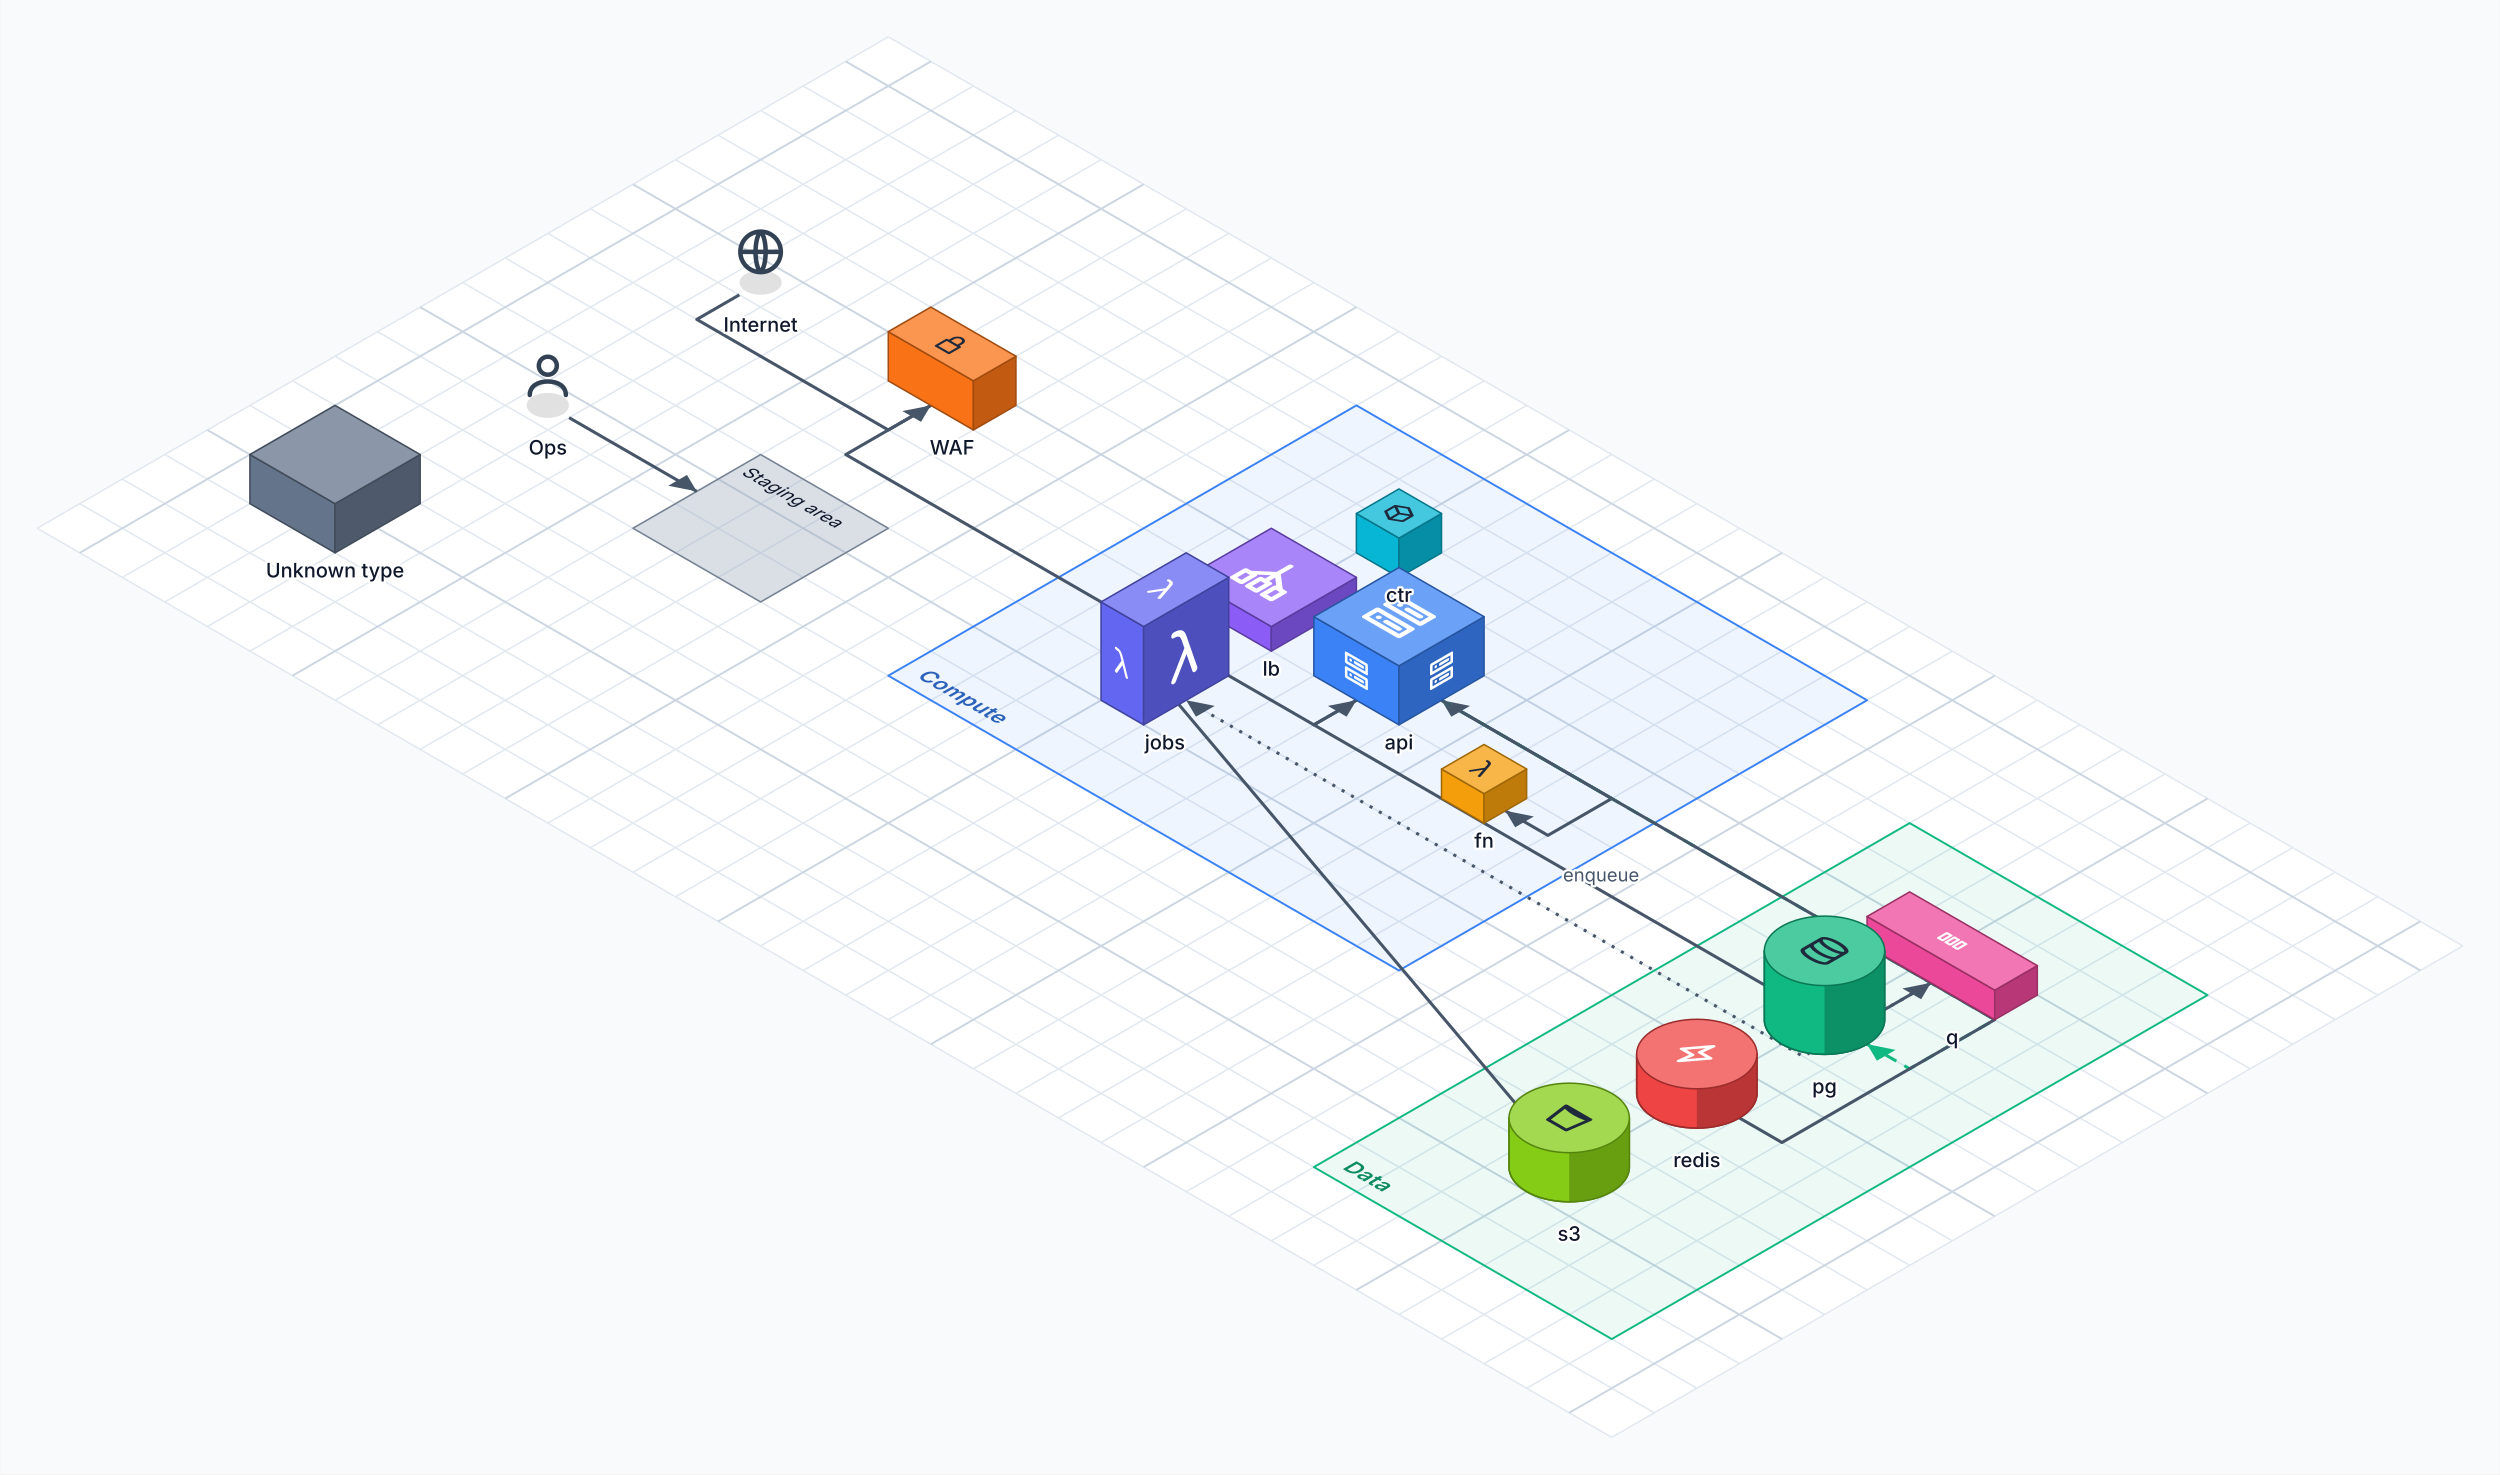
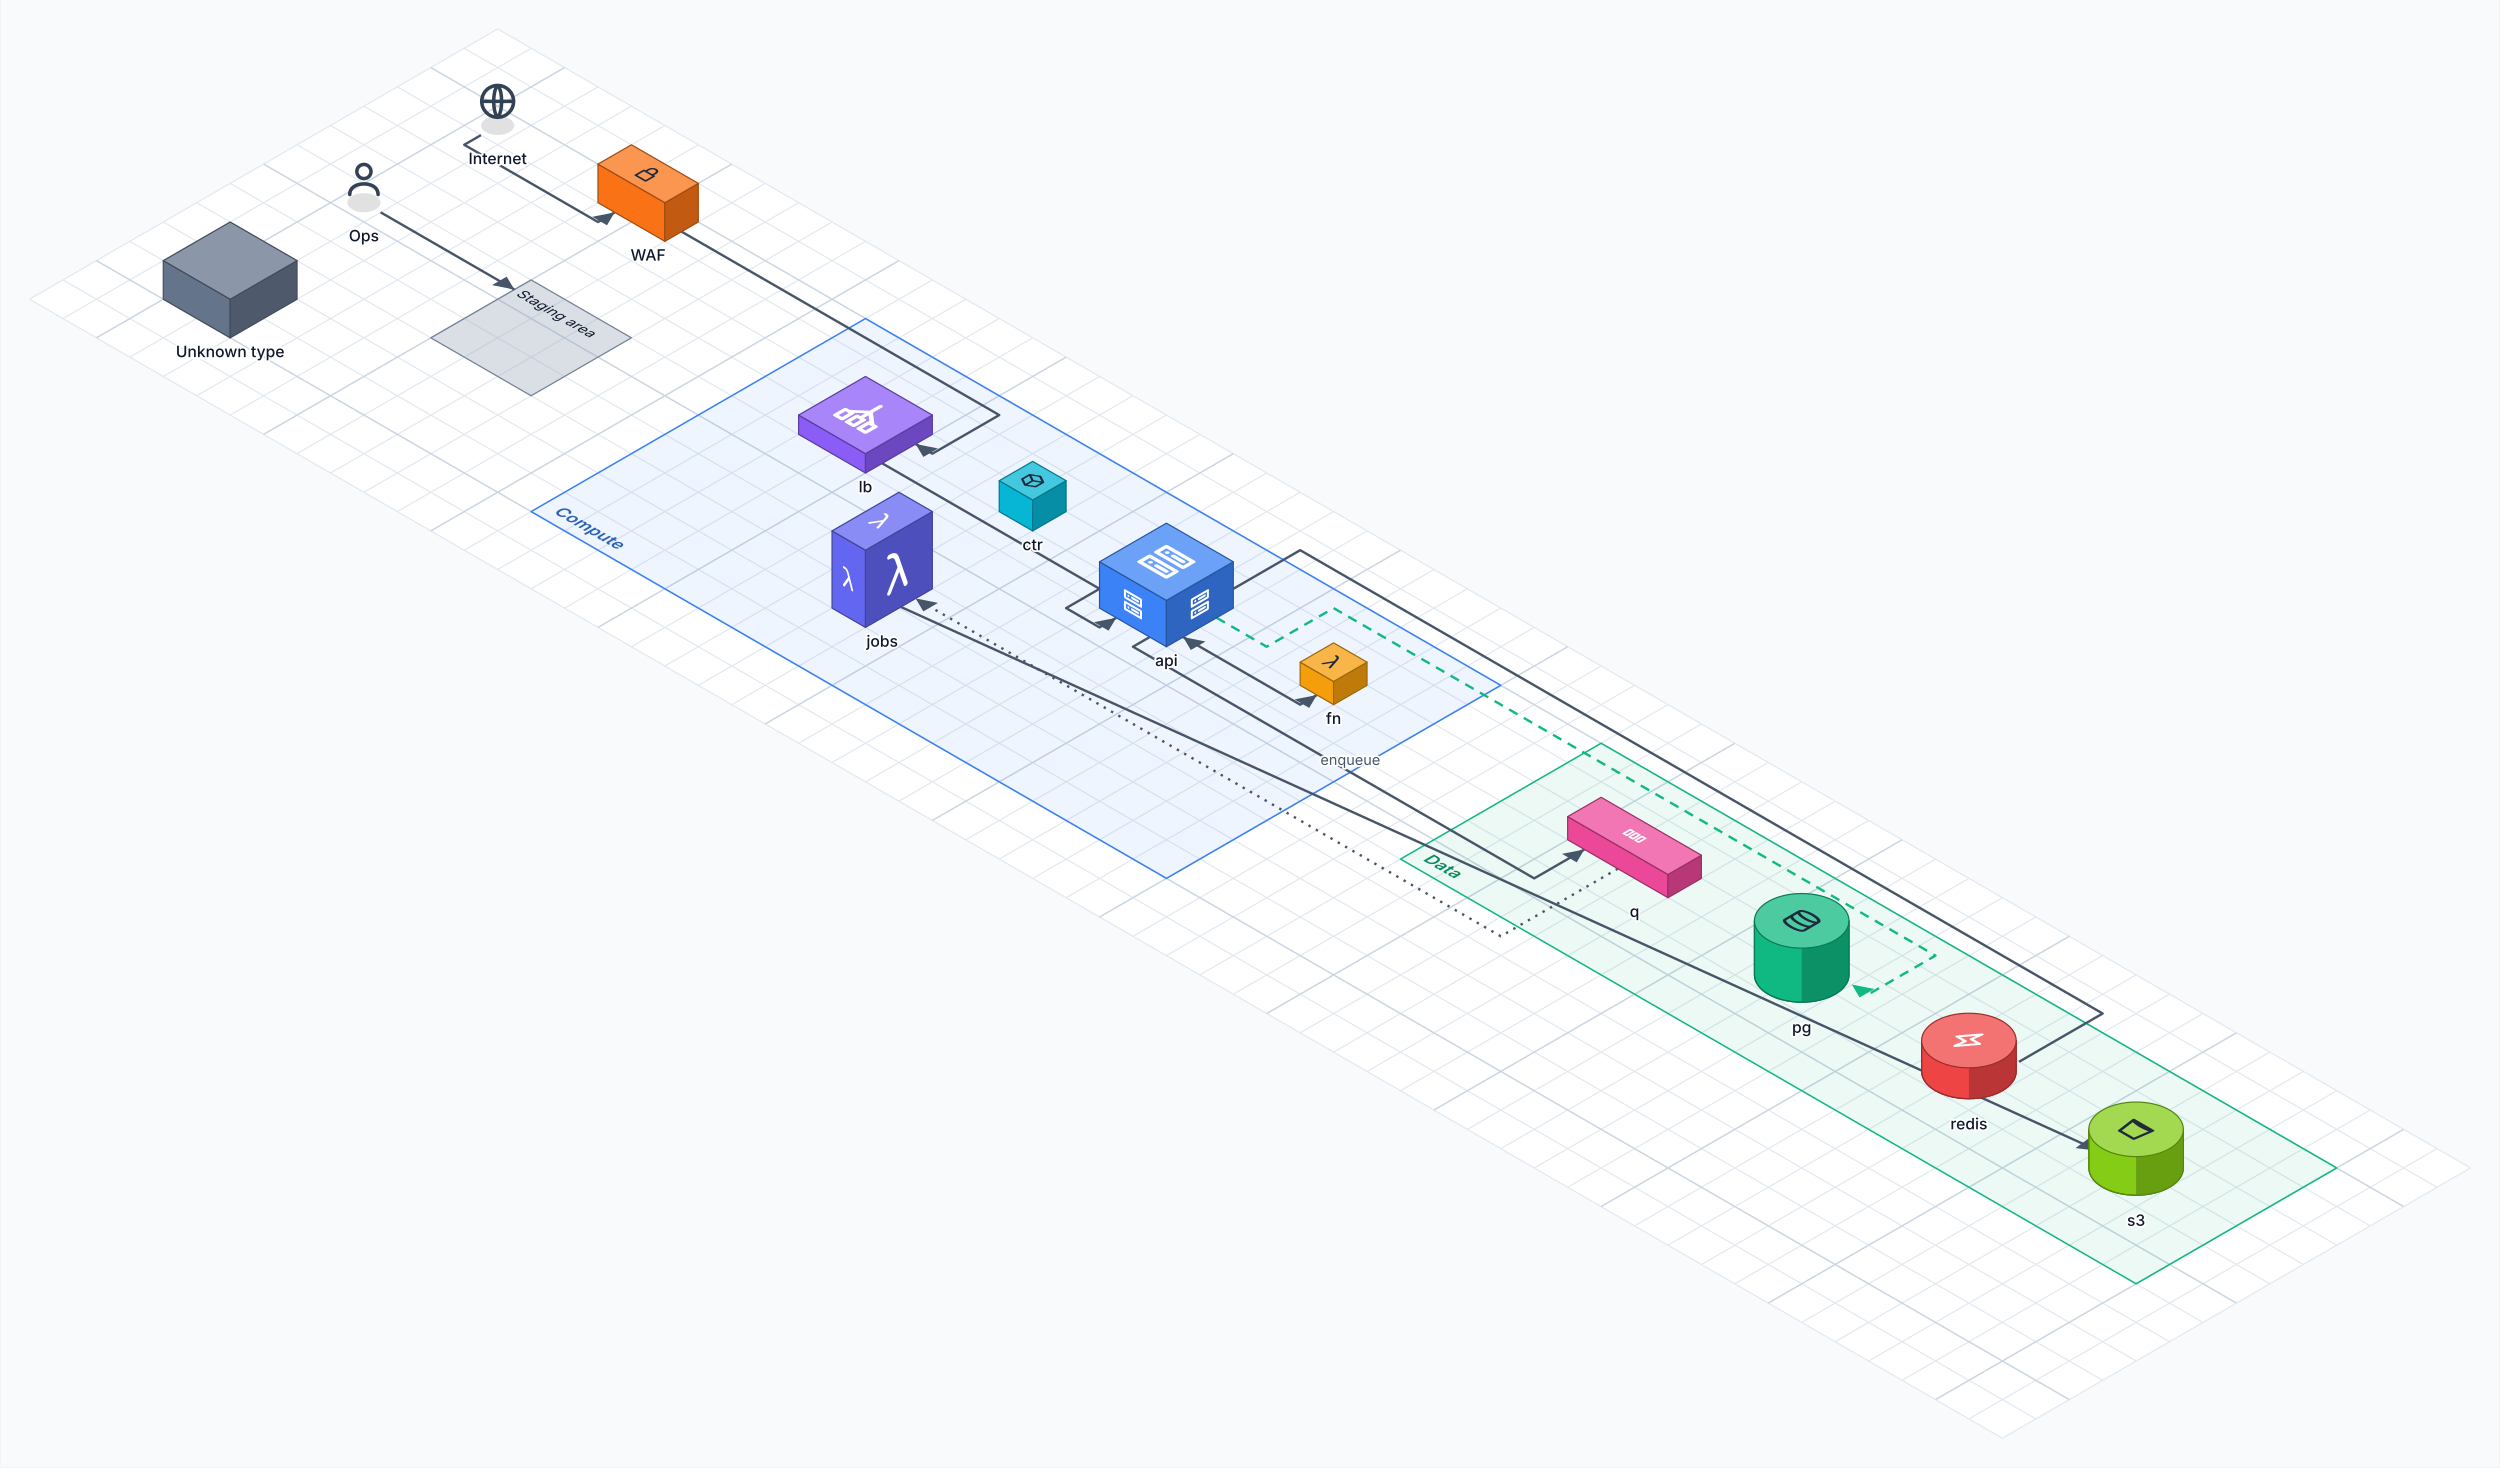
- <svg xmlns="http://www.w3.org/2000/svg" viewBox="-578.26 -56 1627.63 960" width="1628" height="960" font-family="Inter, 'Segoe UI', system-ui, -apple-system, sans-serif">
+ <svg xmlns="http://www.w3.org/2000/svg" viewBox="-411.98 -88 2071.04 1216" width="2072" height="1216" font-family="Inter, 'Segoe UI', system-ui, -apple-system, sans-serif">
  <defs>
    <symbol id="icon-0" viewBox="0 0 24 24" overflow="visible">
      <path d="M12 3a9 9 0 1 0 0 18 9 9 0 0 0 0-18z M3 12h18 M12 3c3 3 3 15 0 18 M12 3c-3 3-3 15 0 18" fill="none" stroke="currentColor" stroke-width="2" stroke-linecap="round" stroke-linejoin="round" />
    </symbol>
    <symbol id="icon-1" viewBox="0 0 24 24" overflow="visible">
      <path d="M6 11h12v10H6z M8 11V7a4 4 0 0 1 8 0v4" fill="none" stroke="currentColor" stroke-width="2" stroke-linecap="round" stroke-linejoin="round" />
    </symbol>
    <symbol id="icon-2" viewBox="0 0 24 24" overflow="visible">
      <path d="M12 3v6 M12 9l-7 6 M12 9l7 6 M12 9v6 M3 15h4v6H3z M10 15h4v6h-4z M17 15h4v6h-4z" fill="none" stroke="currentColor" stroke-width="2" stroke-linecap="round" stroke-linejoin="round" />
    </symbol>
    <symbol id="icon-3" viewBox="0 0 24 24" overflow="visible">
      <path d="M4 4h16v6H4z M4 14h16v6H4z M7.5 7h.01 M7.5 17h.01 M11 7h6 M11 17h6" fill="none" stroke="currentColor" stroke-width="2" stroke-linecap="round" stroke-linejoin="round" />
    </symbol>
    <symbol id="icon-4" viewBox="0 0 24 24" overflow="visible">
      <path d="M7 4c2.5 0 3.5 1 4.2 3.2L15.5 20 M7 20l5.2-9" fill="none" stroke="currentColor" stroke-width="2" stroke-linecap="round" stroke-linejoin="round" />
    </symbol>
    <symbol id="icon-5" viewBox="0 0 24 24" overflow="visible">
      <path d="M12 3l8 4.5v9L12 21l-8-4.5v-9z M12 12l8-4.5 M12 12v9 M12 12 4 7.5" fill="none" stroke="currentColor" stroke-width="2" stroke-linecap="round" stroke-linejoin="round" />
    </symbol>
    <symbol id="icon-6" viewBox="0 0 24 24" overflow="visible">
      <path d="M3 8h4v8H3z M10 8h4v8h-4z M17 8h4v8h-4z" fill="none" stroke="currentColor" stroke-width="2" stroke-linecap="round" stroke-linejoin="round" />
    </symbol>
    <symbol id="icon-7" viewBox="0 0 24 24" overflow="visible">
      <path d="M4 6c0-1.7 3.6-3 8-3s8 1.3 8 3-3.6 3-8 3-8-1.3-8-3z M4 6v12c0 1.7 3.6 3 8 3s8-1.3 8-3V6 M4 12c0 1.7 3.6 3 8 3s8-1.3 8-3" fill="none" stroke="currentColor" stroke-width="2" stroke-linecap="round" stroke-linejoin="round" />
    </symbol>
    <symbol id="icon-8" viewBox="0 0 24 24" overflow="visible">
      <path d="M13 2 4 14h7l-1 8 9-12h-7z" fill="none" stroke="currentColor" stroke-width="2" stroke-linecap="round" stroke-linejoin="round" />
    </symbol>
    <symbol id="icon-9" viewBox="0 0 24 24" overflow="visible">
      <path d="M4 6h16l-2 14H6z M4 6c0 1 3.6 2 8 2s8-1 8-2" fill="none" stroke="currentColor" stroke-width="2" stroke-linecap="round" stroke-linejoin="round" />
    </symbol>
    <symbol id="icon-10" viewBox="0 0 24 24" overflow="visible">
      <path d="M12 12a4 4 0 1 0 0-8 4 4 0 0 0 0 8z M4 21c0-4 3.6-6 8-6s8 2 8 6" fill="none" stroke="currentColor" stroke-width="2" stroke-linecap="round" stroke-linejoin="round" />
    </symbol>
  </defs>
-   <rect x="-578.26" y="-56" width="1627.63" height="960" fill="#f8fafc" />
+   <rect x="-411.98" y="-88" width="2071.04" height="1216" fill="#f8fafc" />
  <g class="layer-floor">
    <g class="grid">
-       <path d="M0 -32 L1025.37 560 L471.12 880 L-554.26 288 Z" fill="#ffffff" />
-       <path d="M0 -32 L-554.26 288 M55.43 0 L-498.83 320 M83.14 16 L-471.12 336 M110.85 32 L-443.41 352 M138.56 48 L-415.69 368 M193.99 80 L-360.27 400 M221.7 96 L-332.55 416 M249.42 112 L-304.84 432 M277.13 128 L-277.13 448 M332.55 160 L-221.7 480 M360.27 176 L-193.99 496 M387.98 192 L-166.28 512 M415.69 208 L-138.56 528 M471.12 240 L-83.14 560 M498.83 256 L-55.43 576 M526.54 272 L-27.71 592 M554.26 288 L0 608 M609.68 320 L55.43 640 M637.39 336 L83.14 656 M665.11 352 L110.85 672 M692.82 368 L138.56 688 M748.25 400 L193.99 720 M775.96 416 L221.7 736 M803.67 432 L249.42 752 M831.38 448 L277.13 768 M886.81 480 L332.55 800 M914.52 496 L360.27 816 M942.24 512 L387.98 832 M969.95 528 L415.69 848 M1025.37 560 L471.12 880 M0 -32 L1025.37 560 M-55.43 0 L969.95 592 M-83.14 16 L942.24 608 M-110.85 32 L914.52 624 M-138.56 48 L886.81 640 M-193.99 80 L831.38 672 M-221.7 96 L803.67 688 M-249.42 112 L775.96 704 M-277.13 128 L748.25 720 M-332.55 160 L692.82 752 M-360.27 176 L665.11 768 M-387.98 192 L637.39 784 M-415.69 208 L609.68 800 M-471.12 240 L554.26 832 M-498.83 256 L526.54 848 M-526.54 272 L498.83 864 M-554.26 288 L471.12 880" fill="none" stroke="#e2e8f0" stroke-width="1" stroke-linejoin="round" />
-       <path d="M27.71 -16 L-526.54 304 M166.28 64 L-387.98 384 M304.84 144 L-249.42 464 M443.41 224 L-110.85 544 M581.97 304 L27.71 624 M720.53 384 L166.28 704 M859.1 464 L304.84 784 M997.66 544 L443.41 864 M-27.71 -16 L997.66 576 M-166.28 64 L859.1 656 M-304.84 144 L720.53 736 M-443.41 224 L581.97 816" fill="none" stroke="#cbd5e1" stroke-width="1.25" stroke-linejoin="round" />
+       <path d="M0 -64 L1635.06 880 L1247.08 1104 L-387.98 160 Z" fill="#ffffff" />
+       <path d="M0 -64 L-387.98 160 M27.71 -48 L-360.27 176 M83.14 -16 L-304.84 208 M110.85 0 L-277.13 224 M138.56 16 L-249.42 240 M166.28 32 L-221.7 256 M221.7 64 L-166.28 288 M249.42 80 L-138.56 304 M277.13 96 L-110.85 320 M304.84 112 L-83.14 336 M360.27 144 L-27.71 368 M387.98 160 L0 384 M415.69 176 L27.71 400 M443.41 192 L55.43 416 M498.83 224 L110.85 448 M526.54 240 L138.56 464 M554.26 256 L166.28 480 M581.97 272 L193.99 496 M637.39 304 L249.42 528 M665.11 320 L277.13 544 M692.82 336 L304.84 560 M720.53 352 L332.55 576 M775.96 384 L387.98 608 M803.67 400 L415.69 624 M831.38 416 L443.41 640 M859.1 432 L471.12 656 M914.52 464 L526.54 688 M942.24 480 L554.26 704 M969.95 496 L581.97 720 M997.66 512 L609.68 736 M1053.09 544 L665.11 768 M1080.8 560 L692.82 784 M1108.51 576 L720.53 800 M1136.23 592 L748.25 816 M1191.65 624 L803.67 848 M1219.36 640 L831.38 864 M1247.08 656 L859.1 880 M1274.79 672 L886.81 896 M1330.22 704 L942.24 928 M1357.93 720 L969.95 944 M1385.64 736 L997.66 960 M1413.35 752 L1025.37 976 M1468.78 784 L1080.8 1008 M1496.49 800 L1108.51 1024 M1524.2 816 L1136.23 1040 M1551.92 832 L1163.94 1056 M1607.34 864 L1219.36 1088 M1635.06 880 L1247.08 1104 M0 -64 L1635.06 880 M-27.71 -48 L1607.34 896 M-83.14 -16 L1551.92 928 M-110.85 0 L1524.2 944 M-138.56 16 L1496.49 960 M-166.28 32 L1468.78 976 M-221.7 64 L1413.35 1008 M-249.42 80 L1385.64 1024 M-277.13 96 L1357.93 1040 M-304.84 112 L1330.22 1056 M-360.27 144 L1274.79 1088 M-387.98 160 L1247.08 1104" fill="none" stroke="#e2e8f0" stroke-width="1" stroke-linejoin="round" />
+       <path d="M55.43 -32 L-332.55 192 M193.99 48 L-193.99 272 M332.55 128 L-55.43 352 M471.12 208 L83.14 432 M609.68 288 L221.7 512 M748.25 368 L360.27 592 M886.81 448 L498.83 672 M1025.37 528 L637.39 752 M1163.94 608 L775.96 832 M1302.5 688 L914.52 912 M1441.07 768 L1053.09 992 M1579.63 848 L1191.65 1072 M-55.43 -32 L1579.63 912 M-193.99 48 L1441.07 992 M-332.55 128 L1302.5 1072" fill="none" stroke="#cbd5e1" stroke-width="1.25" stroke-linejoin="round" />
    </g>
    <g class="group" data-id="compute">
-       <path d="M304.84 208 L637.39 400 L332.55 576 L0 384 Z" fill="#3b82f6" fill-opacity="0.08" stroke="#3b82f6" stroke-width="1.25" stroke-linejoin="round" />
-       <text x="0" y="0" font-size="14" fill="#2c62b9" text-anchor="start" font-weight="600" transform="matrix(0.87 0.5 -0.87 0.5 18.01 384.8)">Compute</text>
+       <path d="M304.84 176 L831.38 480 L554.26 640 L27.71 336 Z" fill="#3b82f6" fill-opacity="0.08" stroke="#3b82f6" stroke-width="1.25" stroke-linejoin="round" />
+       <text x="0" y="0" font-size="14" fill="#2c62b9" text-anchor="start" font-weight="600" transform="matrix(0.87 0.5 -0.87 0.5 45.73 336.8)">Compute</text>
    </g>
    <g class="group" data-id="data">
-       <path d="M665.11 480 L859.1 592 L471.12 816 L277.13 704 Z" fill="#10b981" fill-opacity="0.08" stroke="#10b981" stroke-width="1.25" stroke-linejoin="round" />
-       <text x="0" y="0" font-size="14" fill="#0c8b61" text-anchor="start" font-weight="600" transform="matrix(0.87 0.5 -0.87 0.5 295.14 704.8)">Data</text>
+       <path d="M914.52 528 L1524.2 880 L1357.93 976 L748.25 624 Z" fill="#10b981" fill-opacity="0.08" stroke="#10b981" stroke-width="1.25" stroke-linejoin="round" />
+       <text x="0" y="0" font-size="14" fill="#0c8b61" text-anchor="start" font-weight="600" transform="matrix(0.87 0.5 -0.87 0.5 766.26 624.8)">Data</text>
    </g>
    <g class="resource" data-id="pad">
-       <path d="M-83.14 240 L0 288 L-83.14 336 L-166.28 288 Z" fill="#94a3b8" fill-opacity="0.35" stroke="#768293" stroke-width="1" stroke-linejoin="round" />
+       <path d="M27.71 144 L110.85 192 L27.71 240 L-55.43 192 Z" fill="#94a3b8" fill-opacity="0.35" stroke="#768293" stroke-width="1" stroke-linejoin="round" />
    </g>
    <g class="link" data-id="internet-&gt;fw">
-       <path d="M-96.99 136 L-124.71 152 L0 224 L27.71 208" fill="none" stroke="#475569" stroke-width="2" stroke-linejoin="round" />
-       <path d="M27.71 208 L21.34 218.72 L9.15 211.68 Z" fill="#475569" />
+       <path d="M-13.86 24 L-27.71 32 L83.14 96 L96.99 88" fill="none" stroke="#475569" stroke-width="2" stroke-linejoin="round" />
+       <path d="M96.99 88 L90.62 98.72 L78.43 91.68 Z" fill="#475569" />
    </g>
    <g class="link" data-id="fw-&gt;lb">
-       <path d="M27.71 208 L-27.71 240 L193.99 368 L221.7 352" fill="none" stroke="#475569" stroke-width="2" stroke-linejoin="round" />
-       <path d="M221.7 352 L215.33 362.72 L203.13 355.68 Z" fill="#475569" />
+       <path d="M152.42 104 L415.69 256 L360.27 288 L346.41 280" fill="none" stroke="#475569" stroke-width="2" stroke-linejoin="round" />
+       <path d="M346.41 280 L364.98 283.68 L352.78 290.72 Z" fill="#475569" />
    </g>
    <g class="link" data-id="lb-&gt;api">
-       <path d="M221.7 352 L193.99 368 L277.13 416 L304.84 400" fill="none" stroke="#475569" stroke-width="2" stroke-linejoin="round" />
-       <path d="M304.84 400 L298.47 410.72 L286.27 403.68 Z" fill="#475569" />
+       <path d="M318.7 296 L498.83 400 L471.12 416 L498.83 432 L512.69 424" fill="none" stroke="#475569" stroke-width="2" stroke-linejoin="round" />
+       <path d="M512.69 424 L506.31 434.72 L494.12 427.68 Z" fill="#475569" />
    </g>
    <g class="link" data-id="api-&gt;fn">
-       <path d="M360.27 400 L471.12 464 L429.55 488 L401.84 472" fill="none" stroke="#475569" stroke-width="2" stroke-linejoin="round" />
-       <path d="M401.84 472 L420.4 475.68 L408.21 482.72 Z" fill="#475569" />
-       <path d="M360.27 400 L378.83 403.68 L366.64 410.72 Z" fill="#475569" />
+       <path d="M568.11 440 L665.11 496 L678.96 488" fill="none" stroke="#475569" stroke-width="2" stroke-linejoin="round" />
+       <path d="M678.96 488 L672.59 498.72 L660.4 491.68 Z" fill="#475569" />
+       <path d="M568.11 440 L586.68 443.68 L574.49 450.72 Z" fill="#475569" />
    </g>
    <g class="link" data-id="api-&gt;q">
-       <path d="M304.84 400 L277.13 416 L623.54 616 L678.96 584" fill="none" stroke="#475569" stroke-width="2" stroke-linejoin="round" />
-       <path d="M678.96 584 L672.59 594.72 L660.4 587.68 Z" fill="#475569" />
+       <path d="M540.4 440 L526.54 448 L859.1 640 L900.67 616" fill="none" stroke="#475569" stroke-width="2" stroke-linejoin="round" />
+       <path d="M900.67 616 L894.29 626.72 L882.1 619.68 Z" fill="#475569" />
    </g>
    <g class="link" data-id="q-&gt;jobs">
-       <path d="M678.96 584 L595.83 632 L193.99 400" fill="none" stroke="#475569" stroke-width="2" stroke-linejoin="round" stroke-dasharray="2 5" />
-       <path d="M193.99 400 L212.56 403.68 L200.36 410.72 Z" fill="#475569" />
+       <path d="M928.38 632 L831.38 688 L346.41 408" fill="none" stroke="#475569" stroke-width="2" stroke-linejoin="round" stroke-dasharray="2 5" />
+       <path d="M346.41 408 L364.98 411.68 L352.78 418.72 Z" fill="#475569" />
    </g>
    <g class="link" data-id="api-&gt;pg">
-       <path d="M360.27 400 L720.53 608 L665.11 640 L637.39 624" fill="none" stroke="#10b981" stroke-width="2" stroke-linejoin="round" stroke-dasharray="8 6" />
-       <path d="M637.39 624 L655.96 627.68 L643.77 634.72 Z" fill="#10b981" />
+       <path d="M595.83 424 L637.39 448 L692.82 416 L1191.65 704 L1136.23 736 L1122.37 728" fill="none" stroke="#10b981" stroke-width="2" stroke-linejoin="round" stroke-dasharray="8 6" />
+       <path d="M1122.37 728 L1140.94 731.68 L1128.74 738.72 Z" fill="#10b981" />
    </g>
    <g class="link" data-id="api-&gt;redis">
-       <path d="M360.27 400 L720.53 608 L581.97 688 L554.26 672" fill="none" stroke="#475569" stroke-width="2" stroke-linejoin="round" />
+       <path d="M595.83 408 L665.11 368 L1330.22 752 L1260.93 792" fill="none" stroke="#475569" stroke-width="2" stroke-linejoin="round" />
    </g>
    <g class="link" data-id="jobs-&gt;s3">
-       <path d="M189.21 402.76 L425.25 682.48" fill="none" stroke="#475569" stroke-width="2" stroke-linejoin="round" />
-       <path d="M425.25 682.48 L409.77 675.51 L425.28 671.15 Z" fill="#475569" />
+       <path d="M334.21 415.04 L1326.91 865.91" fill="none" stroke="#475569" stroke-width="2" stroke-linejoin="round" />
+       <path d="M1326.91 865.91 L1307.71 863.53 L1318.38 855.7 Z" fill="#475569" />
    </g>
    <g class="link" data-id="ops-&gt;pad">
-       <path d="M-207.85 216 L-124.71 264" fill="none" stroke="#475569" stroke-width="2" stroke-linejoin="round" />
-       <path d="M-124.71 264 L-143.28 260.32 L-131.08 253.28 Z" fill="#475569" />
+       <path d="M-96.99 88 L13.86 152" fill="none" stroke="#475569" stroke-width="2" stroke-linejoin="round" />
+       <path d="M13.86 152 L-4.71 148.32 L7.48 141.28 Z" fill="#475569" />
    </g>
    <g class="label" data-id="pad">
-       <text x="0" y="12" font-size="12" fill="#0f172a" text-anchor="start" transform="matrix(0.87 0.5 -0.87 0.5 -85.91 246.4)">Staging area</text>
+       <text x="0" y="12" font-size="12" fill="#0f172a" text-anchor="start" transform="matrix(0.87 0.5 -0.87 0.5 24.94 150.4)">Staging area</text>
    </g>
  </g>
  <g class="layer-solids">
    <g class="resource" data-id="internet">
-       <path d="M-96.86 128 A13.72 7.92 0 1 0 -69.42 128 A13.72 7.92 0 1 0 -96.86 128 Z" fill="#000000" opacity="0.12" />
-       <use href="#icon-0" width="1" height="1" transform="matrix(35.2 0 0 35.2 -100.74 90.42)" color="#334155" />
+       <path d="M-13.72 16 A13.72 7.92 0 1 0 13.72 16 A13.72 7.92 0 1 0 -13.72 16 Z" fill="#000000" opacity="0.12" />
+       <use href="#icon-0" width="1" height="1" transform="matrix(35.2 0 0 35.2 -17.6 -21.58)" color="#334155" />
+     </g>
+     <g class="resource" data-id="ops">
+       <path d="M-124.57 80 A13.72 7.92 0 1 0 -97.13 80 A13.72 7.92 0 1 0 -124.57 80 Z" fill="#000000" opacity="0.12" />
+       <use href="#icon-10" width="1" height="1" transform="matrix(35.2 0 0 35.2 -128.45 42.42)" color="#334155" />
    </g>
    <g class="resource" data-id="fw">
-       <path d="M0 192 L55.43 224 L55.43 192 L0 160 Z" fill="#f97316" stroke="#a24b0e" stroke-width="1" stroke-linejoin="round" />
-       <path d="M83.14 208 L55.43 224 L55.43 192 L83.14 176 Z" fill="#c25a11" stroke="#a24b0e" stroke-width="1" stroke-linejoin="round" />
-       <path d="M27.71 144 L83.14 176 L55.43 192 L0 160 Z" fill="#fb9650" stroke="#a24b0e" stroke-width="1" stroke-linejoin="round" />
-       <use href="#icon-1" width="1" height="1" transform="matrix(16.63 9.6 -16.63 9.6 41.57 158.4)" color="#1e293b" />
-     </g>
-     <g class="resource" data-id="ops">
-       <path d="M-235.42 208 A13.72 7.92 0 1 0 -207.99 208 A13.72 7.92 0 1 0 -235.42 208 Z" fill="#000000" opacity="0.12" />
-       <use href="#icon-10" width="1" height="1" transform="matrix(35.2 0 0 35.2 -239.3 170.42)" color="#334155" />
+       <path d="M83.14 80 L138.56 112 L138.56 80 L83.14 48 Z" fill="#f97316" stroke="#a24b0e" stroke-width="1" stroke-linejoin="round" />
+       <path d="M166.28 96 L138.56 112 L138.56 80 L166.28 64 Z" fill="#c25a11" stroke="#a24b0e" stroke-width="1" stroke-linejoin="round" />
+       <path d="M110.85 32 L166.28 64 L138.56 80 L83.14 48 Z" fill="#fb9650" stroke="#a24b0e" stroke-width="1" stroke-linejoin="round" />
+       <use href="#icon-1" width="1" height="1" transform="matrix(16.63 9.6 -16.63 9.6 124.71 46.4)" color="#1e293b" />
    </g>
    <g class="resource" data-id="mystery">
-       <path d="M-415.69 272 L-360.27 304 L-360.27 272 L-415.69 240 Z" fill="#64748b" stroke="#414b5a" stroke-width="1" stroke-linejoin="round" />
-       <path d="M-304.84 272 L-360.27 304 L-360.27 272 L-304.84 240 Z" fill="#4e5a6c" stroke="#414b5a" stroke-width="1" stroke-linejoin="round" />
-       <path d="M-360.27 208 L-304.84 240 L-360.27 272 L-415.69 240 Z" fill="#8b97a8" stroke="#414b5a" stroke-width="1" stroke-linejoin="round" />
+       <path d="M-277.13 160 L-221.7 192 L-221.7 160 L-277.13 128 Z" fill="#64748b" stroke="#414b5a" stroke-width="1" stroke-linejoin="round" />
+       <path d="M-166.28 160 L-221.7 192 L-221.7 160 L-166.28 128 Z" fill="#4e5a6c" stroke="#414b5a" stroke-width="1" stroke-linejoin="round" />
+       <path d="M-221.7 96 L-166.28 128 L-221.7 160 L-277.13 128 Z" fill="#8b97a8" stroke="#414b5a" stroke-width="1" stroke-linejoin="round" />
+     </g>
+     <g class="resource" data-id="lb">
+       <path d="M249.42 272 L304.84 304 L304.84 288 L249.42 256 Z" fill="#8b5cf6" stroke="#5a3ca0" stroke-width="1" stroke-linejoin="round" />
+       <path d="M360.27 272 L304.84 304 L304.84 288 L360.27 256 Z" fill="#6c48c0" stroke="#5a3ca0" stroke-width="1" stroke-linejoin="round" />
+       <path d="M304.84 224 L360.27 256 L304.84 288 L249.42 256 Z" fill="#a885f8" stroke="#5a3ca0" stroke-width="1" stroke-linejoin="round" />
+       <use href="#icon-2" width="1" height="1" transform="matrix(33.26 19.2 -33.26 19.2 304.84 236.8)" color="#ffffff" />
    </g>
    <g class="resource" data-id="ctr">
-       <path d="M304.84 304 L332.55 320 L332.55 294.4 L304.84 278.4 Z" fill="#06b6d4" stroke="#04768a" stroke-width="1" stroke-linejoin="round" />
-       <path d="M360.27 304 L332.55 320 L332.55 294.4 L360.27 278.4 Z" fill="#058ea5" stroke="#04768a" stroke-width="1" stroke-linejoin="round" />
-       <path d="M332.55 262.4 L360.27 278.4 L332.55 294.4 L304.84 278.4 Z" fill="#44c8df" stroke="#04768a" stroke-width="1" stroke-linejoin="round" />
-       <use href="#icon-5" width="1" height="1" transform="matrix(16.63 9.6 -16.63 9.6 332.55 268.8)" color="#1e293b" />
-     </g>
-     <g class="resource" data-id="lb">
-       <path d="M193.99 336 L249.42 368 L249.42 352 L193.99 320 Z" fill="#8b5cf6" stroke="#5a3ca0" stroke-width="1" stroke-linejoin="round" />
-       <path d="M304.84 336 L249.42 368 L249.42 352 L304.84 320 Z" fill="#6c48c0" stroke="#5a3ca0" stroke-width="1" stroke-linejoin="round" />
-       <path d="M249.42 288 L304.84 320 L249.42 352 L193.99 320 Z" fill="#a885f8" stroke="#5a3ca0" stroke-width="1" stroke-linejoin="round" />
-       <use href="#icon-2" width="1" height="1" transform="matrix(33.26 19.2 -33.26 19.2 249.42 300.8)" color="#ffffff" />
+       <path d="M415.69 336 L443.41 352 L443.41 326.4 L415.69 310.4 Z" fill="#06b6d4" stroke="#04768a" stroke-width="1" stroke-linejoin="round" />
+       <path d="M471.12 336 L443.41 352 L443.41 326.4 L471.12 310.4 Z" fill="#058ea5" stroke="#04768a" stroke-width="1" stroke-linejoin="round" />
+       <path d="M443.41 294.4 L471.12 310.4 L443.41 326.4 L415.69 310.4 Z" fill="#44c8df" stroke="#04768a" stroke-width="1" stroke-linejoin="round" />
+       <use href="#icon-5" width="1" height="1" transform="matrix(16.63 9.6 -16.63 9.6 443.41 300.8)" color="#1e293b" />
+     </g>
+     <g class="resource" data-id="jobs">
+       <path d="M277.13 416 L304.84 432 L304.84 368 L277.13 352 Z" fill="#6366f1" stroke="#40429d" stroke-width="1" stroke-linejoin="round" />
+       <path d="M360.27 400 L304.84 432 L304.84 368 L360.27 336 Z" fill="#4d50bc" stroke="#40429d" stroke-width="1" stroke-linejoin="round" />
+       <path d="M332.55 320 L360.27 336 L304.84 368 L277.13 352 Z" fill="#8a8cf5" stroke="#40429d" stroke-width="1" stroke-linejoin="round" />
+       <use href="#icon-4" width="1" height="1" transform="matrix(19.4 11.2 -19.4 11.2 318.7 332.8)" color="#ffffff" />
+       <use href="#icon-4" width="1" height="1" transform="matrix(19.4 11.2 0 22.4 281.29 375.2)" color="#ffffff" />
+       <use href="#icon-4" width="1" height="1" transform="matrix(38.8 -22.4 0 44.8 313.15 372.8)" color="#ffffff" />
    </g>
    <g class="resource" data-id="api">
-       <path d="M277.13 384 L332.55 416 L332.55 377.6 L277.13 345.6 Z" fill="#3b82f6" stroke="#2655a0" stroke-width="1" stroke-linejoin="round" />
-       <path d="M387.98 384 L332.55 416 L332.55 377.6 L387.98 345.6 Z" fill="#2e65c0" stroke="#2655a0" stroke-width="1" stroke-linejoin="round" />
-       <path d="M332.55 313.6 L387.98 345.6 L332.55 377.6 L277.13 345.6 Z" fill="#6ca1f8" stroke="#2655a0" stroke-width="1" stroke-linejoin="round" />
-       <use href="#icon-3" width="1" height="1" transform="matrix(33.26 19.2 -33.26 19.2 332.55 326.4)" color="#ffffff" />
-       <use href="#icon-3" width="1" height="1" transform="matrix(19.95 11.52 0 23.04 294.86 363.52)" color="#ffffff" />
-       <use href="#icon-3" width="1" height="1" transform="matrix(19.95 -11.52 0 23.04 350.29 375.04)" color="#ffffff" />
-     </g>
-     <g class="resource" data-id="jobs">
-       <path d="M138.56 400 L166.28 416 L166.28 352 L138.56 336 Z" fill="#6366f1" stroke="#40429d" stroke-width="1" stroke-linejoin="round" />
-       <path d="M221.7 384 L166.28 416 L166.28 352 L221.7 320 Z" fill="#4d50bc" stroke="#40429d" stroke-width="1" stroke-linejoin="round" />
-       <path d="M193.99 304 L221.7 320 L166.28 352 L138.56 336 Z" fill="#8a8cf5" stroke="#40429d" stroke-width="1" stroke-linejoin="round" />
-       <use href="#icon-4" width="1" height="1" transform="matrix(19.4 11.2 -19.4 11.2 180.13 316.8)" color="#ffffff" />
-       <use href="#icon-4" width="1" height="1" transform="matrix(19.4 11.2 0 22.4 142.72 359.2)" color="#ffffff" />
-       <use href="#icon-4" width="1" height="1" transform="matrix(38.8 -22.4 0 44.8 174.59 356.8)" color="#ffffff" />
+       <path d="M498.83 416 L554.26 448 L554.26 409.6 L498.83 377.6 Z" fill="#3b82f6" stroke="#2655a0" stroke-width="1" stroke-linejoin="round" />
+       <path d="M609.68 416 L554.26 448 L554.26 409.6 L609.68 377.6 Z" fill="#2e65c0" stroke="#2655a0" stroke-width="1" stroke-linejoin="round" />
+       <path d="M554.26 345.6 L609.68 377.6 L554.26 409.6 L498.83 377.6 Z" fill="#6ca1f8" stroke="#2655a0" stroke-width="1" stroke-linejoin="round" />
+       <use href="#icon-3" width="1" height="1" transform="matrix(33.26 19.2 -33.26 19.2 554.26 358.4)" color="#ffffff" />
+       <use href="#icon-3" width="1" height="1" transform="matrix(19.95 11.52 0 23.04 516.57 395.52)" color="#ffffff" />
+       <use href="#icon-3" width="1" height="1" transform="matrix(19.95 -11.52 0 23.04 571.99 407.04)" color="#ffffff" />
    </g>
    <g class="resource" data-id="fn">
-       <path d="M360.27 464 L387.98 480 L387.98 460.8 L360.27 444.8 Z" fill="#f59e0b" stroke="#9f6707" stroke-width="1" stroke-linejoin="round" />
-       <path d="M415.69 464 L387.98 480 L387.98 460.8 L415.69 444.8 Z" fill="#bf7b09" stroke="#9f6707" stroke-width="1" stroke-linejoin="round" />
-       <path d="M387.98 428.8 L415.69 444.8 L387.98 460.8 L360.27 444.8 Z" fill="#f8b648" stroke="#9f6707" stroke-width="1" stroke-linejoin="round" />
-       <use href="#icon-4" width="1" height="1" transform="matrix(16.63 9.6 -16.63 9.6 387.98 435.2)" color="#1e293b" />
+       <path d="M665.11 480 L692.82 496 L692.82 476.8 L665.11 460.8 Z" fill="#f59e0b" stroke="#9f6707" stroke-width="1" stroke-linejoin="round" />
+       <path d="M720.53 480 L692.82 496 L692.82 476.8 L720.53 460.8 Z" fill="#bf7b09" stroke="#9f6707" stroke-width="1" stroke-linejoin="round" />
+       <path d="M692.82 444.8 L720.53 460.8 L692.82 476.8 L665.11 460.8 Z" fill="#f8b648" stroke="#9f6707" stroke-width="1" stroke-linejoin="round" />
+       <use href="#icon-4" width="1" height="1" transform="matrix(16.63 9.6 -16.63 9.6 692.82 451.2)" color="#1e293b" />
    </g>
    <g class="resource" data-id="q">
-       <path d="M637.39 560 L720.53 608 L720.53 588.8 L637.39 540.8 Z" fill="#ec4899" stroke="#992f63" stroke-width="1" stroke-linejoin="round" />
-       <path d="M748.25 592 L720.53 608 L720.53 588.8 L748.25 572.8 Z" fill="#b83877" stroke="#992f63" stroke-width="1" stroke-linejoin="round" />
-       <path d="M665.11 524.8 L748.25 572.8 L720.53 588.8 L637.39 540.8 Z" fill="#f176b3" stroke="#992f63" stroke-width="1" stroke-linejoin="round" />
-       <use href="#icon-6" width="1" height="1" transform="matrix(16.63 9.6 -16.63 9.6 692.82 547.2)" color="#ffffff" />
+       <path d="M886.81 608 L969.95 656 L969.95 636.8 L886.81 588.8 Z" fill="#ec4899" stroke="#992f63" stroke-width="1" stroke-linejoin="round" />
+       <path d="M997.66 640 L969.95 656 L969.95 636.8 L997.66 620.8 Z" fill="#b83877" stroke="#992f63" stroke-width="1" stroke-linejoin="round" />
+       <path d="M914.52 572.8 L997.66 620.8 L969.95 636.8 L886.81 588.8 Z" fill="#f176b3" stroke="#992f63" stroke-width="1" stroke-linejoin="round" />
+       <use href="#icon-6" width="1" height="1" transform="matrix(16.63 9.6 -16.63 9.6 942.24 595.2)" color="#ffffff" />
    </g>
    <g class="resource" data-id="pg">
-       <path d="M570.49 563.2 L570.49 608 A39.19 22.63 0 0 0 648.87 608 L648.87 563.2 Z" fill="#10b981" stroke="#0a7854" stroke-width="1" stroke-linejoin="round" />
-       <path d="M609.68 585.83 L609.68 630.63 A39.19 22.63 0 0 0 648.87 608 L648.87 563.2 A39.19 22.63 0 0 1 609.68 585.83 Z" fill="#0c9065" />
-       <path d="M570.49 563.2 L570.49 608 A39.19 22.63 0 0 0 648.87 608 L648.87 563.2 Z" fill="none" stroke="#0a7854" stroke-width="1" stroke-linejoin="round" />
-       <path d="M570.49 563.2 A39.19 22.63 0 1 0 648.87 563.2 A39.19 22.63 0 1 0 570.49 563.2 Z" fill="#4ccba1" stroke="#0a7854" stroke-width="1" stroke-linejoin="round" />
-       <use href="#icon-7" width="1" height="1" transform="matrix(23.52 13.58 -23.52 13.58 609.68 549.62)" color="#1e293b" />
+       <path d="M1041.61 675.2 L1041.61 720 A39.19 22.63 0 0 0 1119.99 720 L1119.99 675.2 Z" fill="#10b981" stroke="#0a7854" stroke-width="1" stroke-linejoin="round" />
+       <path d="M1080.8 697.83 L1080.8 742.63 A39.19 22.63 0 0 0 1119.99 720 L1119.99 675.2 A39.19 22.63 0 0 1 1080.8 697.83 Z" fill="#0c9065" />
+       <path d="M1041.61 675.2 L1041.61 720 A39.19 22.63 0 0 0 1119.99 720 L1119.99 675.2 Z" fill="none" stroke="#0a7854" stroke-width="1" stroke-linejoin="round" />
+       <path d="M1041.61 675.2 A39.19 22.63 0 1 0 1119.99 675.2 A39.19 22.63 0 1 0 1041.61 675.2 Z" fill="#4ccba1" stroke="#0a7854" stroke-width="1" stroke-linejoin="round" />
+       <use href="#icon-7" width="1" height="1" transform="matrix(23.52 13.58 -23.52 13.58 1080.8 661.62)" color="#1e293b" />
    </g>
    <g class="resource" data-id="redis">
-       <path d="M487.35 630.4 L487.35 656 A39.19 22.63 0 0 0 565.74 656 L565.74 630.4 Z" fill="#ef4444" stroke="#9b2c2c" stroke-width="1" stroke-linejoin="round" />
-       <path d="M526.54 653.03 L526.54 678.63 A39.19 22.63 0 0 0 565.74 656 L565.74 630.4 A39.19 22.63 0 0 1 526.54 653.03 Z" fill="#ba3535" />
-       <path d="M487.35 630.4 L487.35 656 A39.19 22.63 0 0 0 565.74 656 L565.74 630.4 Z" fill="none" stroke="#9b2c2c" stroke-width="1" stroke-linejoin="round" />
-       <path d="M487.35 630.4 A39.19 22.63 0 1 0 565.74 630.4 A39.19 22.63 0 1 0 487.35 630.4 Z" fill="#f37373" stroke="#9b2c2c" stroke-width="1" stroke-linejoin="round" />
-       <use href="#icon-8" width="1" height="1" transform="matrix(23.52 13.58 -23.52 13.58 526.54 616.82)" color="#ffffff" />
+       <path d="M1180.17 774.4 L1180.17 800 A39.19 22.63 0 0 0 1258.56 800 L1258.56 774.4 Z" fill="#ef4444" stroke="#9b2c2c" stroke-width="1" stroke-linejoin="round" />
+       <path d="M1219.36 797.03 L1219.36 822.63 A39.19 22.63 0 0 0 1258.56 800 L1258.56 774.4 A39.19 22.63 0 0 1 1219.36 797.03 Z" fill="#ba3535" />
+       <path d="M1180.17 774.4 L1180.17 800 A39.19 22.63 0 0 0 1258.56 800 L1258.56 774.4 Z" fill="none" stroke="#9b2c2c" stroke-width="1" stroke-linejoin="round" />
+       <path d="M1180.17 774.4 A39.19 22.63 0 1 0 1258.56 774.4 A39.19 22.63 0 1 0 1180.17 774.4 Z" fill="#f37373" stroke="#9b2c2c" stroke-width="1" stroke-linejoin="round" />
+       <use href="#icon-8" width="1" height="1" transform="matrix(23.52 13.58 -23.52 13.58 1219.36 760.82)" color="#ffffff" />
    </g>
    <g class="resource" data-id="s3">
-       <path d="M404.21 672 L404.21 704 A39.19 22.63 0 0 0 482.6 704 L482.6 672 Z" fill="#84cc16" stroke="#56850e" stroke-width="1" stroke-linejoin="round" />
-       <path d="M443.41 694.63 L443.41 726.63 A39.19 22.63 0 0 0 482.6 704 L482.6 672 A39.19 22.63 0 0 1 443.41 694.63 Z" fill="#679f11" />
-       <path d="M404.21 672 L404.21 704 A39.19 22.63 0 0 0 482.6 704 L482.6 672 Z" fill="none" stroke="#56850e" stroke-width="1" stroke-linejoin="round" />
-       <path d="M404.21 672 A39.19 22.63 0 1 0 482.6 672 A39.19 22.63 0 1 0 404.21 672 Z" fill="#a3d950" stroke="#56850e" stroke-width="1" stroke-linejoin="round" />
-       <use href="#icon-9" width="1" height="1" transform="matrix(23.52 13.58 -23.52 13.58 443.41 658.42)" color="#1e293b" />
+       <path d="M1318.74 848 L1318.74 880 A39.19 22.63 0 0 0 1397.12 880 L1397.12 848 Z" fill="#84cc16" stroke="#56850e" stroke-width="1" stroke-linejoin="round" />
+       <path d="M1357.93 870.63 L1357.93 902.63 A39.19 22.63 0 0 0 1397.12 880 L1397.12 848 A39.19 22.63 0 0 1 1357.93 870.63 Z" fill="#679f11" />
+       <path d="M1318.74 848 L1318.74 880 A39.19 22.63 0 0 0 1397.12 880 L1397.12 848 Z" fill="none" stroke="#56850e" stroke-width="1" stroke-linejoin="round" />
+       <path d="M1318.74 848 A39.19 22.63 0 1 0 1397.12 848 A39.19 22.63 0 1 0 1318.74 848 Z" fill="#a3d950" stroke="#56850e" stroke-width="1" stroke-linejoin="round" />
+       <use href="#icon-9" width="1" height="1" transform="matrix(23.52 13.58 -23.52 13.58 1357.93 834.42)" color="#1e293b" />
    </g>
  </g>
  <g class="layer-overlay">
    <g class="label" data-id="internet">
-       <text x="-83.14" y="160" font-size="13" fill="#0f172a" text-anchor="middle" font-weight="500" stroke="#ffffff" stroke-width="3" stroke-linejoin="round" paint-order="stroke">Internet</text>
+       <text x="0" y="48" font-size="13" fill="#0f172a" text-anchor="middle" font-weight="500" stroke="#ffffff" stroke-width="3" stroke-linejoin="round" paint-order="stroke">Internet</text>
    </g>
    <g class="label" data-id="fw">
-       <text x="41.57" y="240" font-size="13" fill="#0f172a" text-anchor="middle" font-weight="500" stroke="#ffffff" stroke-width="3" stroke-linejoin="round" paint-order="stroke">WAF</text>
+       <text x="124.71" y="128" font-size="13" fill="#0f172a" text-anchor="middle" font-weight="500" stroke="#ffffff" stroke-width="3" stroke-linejoin="round" paint-order="stroke">WAF</text>
    </g>
    <g class="label" data-id="lb">
-       <text x="249.42" y="384" font-size="13" fill="#0f172a" text-anchor="middle" font-weight="500" stroke="#ffffff" stroke-width="3" stroke-linejoin="round" paint-order="stroke">lb</text>
+       <text x="304.84" y="320" font-size="13" fill="#0f172a" text-anchor="middle" font-weight="500" stroke="#ffffff" stroke-width="3" stroke-linejoin="round" paint-order="stroke">lb</text>
    </g>
    <g class="label" data-id="api">
-       <text x="332.55" y="432" font-size="13" fill="#0f172a" text-anchor="middle" font-weight="500" stroke="#ffffff" stroke-width="3" stroke-linejoin="round" paint-order="stroke">api</text>
+       <text x="554.26" y="464" font-size="13" fill="#0f172a" text-anchor="middle" font-weight="500" stroke="#ffffff" stroke-width="3" stroke-linejoin="round" paint-order="stroke">api</text>
    </g>
    <g class="label" data-id="fn">
-       <text x="387.98" y="496" font-size="13" fill="#0f172a" text-anchor="middle" font-weight="500" stroke="#ffffff" stroke-width="3" stroke-linejoin="round" paint-order="stroke">fn</text>
+       <text x="692.82" y="512" font-size="13" fill="#0f172a" text-anchor="middle" font-weight="500" stroke="#ffffff" stroke-width="3" stroke-linejoin="round" paint-order="stroke">fn</text>
    </g>
    <g class="label" data-id="ctr">
-       <text x="332.55" y="336" font-size="13" fill="#0f172a" text-anchor="middle" font-weight="500" stroke="#ffffff" stroke-width="3" stroke-linejoin="round" paint-order="stroke">ctr</text>
+       <text x="443.41" y="368" font-size="13" fill="#0f172a" text-anchor="middle" font-weight="500" stroke="#ffffff" stroke-width="3" stroke-linejoin="round" paint-order="stroke">ctr</text>
    </g>
    <g class="label" data-id="jobs">
-       <text x="180.13" y="432" font-size="13" fill="#0f172a" text-anchor="middle" font-weight="500" stroke="#ffffff" stroke-width="3" stroke-linejoin="round" paint-order="stroke">jobs</text>
+       <text x="318.7" y="448" font-size="13" fill="#0f172a" text-anchor="middle" font-weight="500" stroke="#ffffff" stroke-width="3" stroke-linejoin="round" paint-order="stroke">jobs</text>
    </g>
    <g class="label" data-id="q">
-       <text x="692.82" y="624" font-size="13" fill="#0f172a" text-anchor="middle" font-weight="500" stroke="#ffffff" stroke-width="3" stroke-linejoin="round" paint-order="stroke">q</text>
+       <text x="942.24" y="672" font-size="13" fill="#0f172a" text-anchor="middle" font-weight="500" stroke="#ffffff" stroke-width="3" stroke-linejoin="round" paint-order="stroke">q</text>
    </g>
    <g class="label" data-id="pg">
-       <text x="609.68" y="656" font-size="13" fill="#0f172a" text-anchor="middle" font-weight="500" stroke="#ffffff" stroke-width="3" stroke-linejoin="round" paint-order="stroke">pg</text>
+       <text x="1080.8" y="768" font-size="13" fill="#0f172a" text-anchor="middle" font-weight="500" stroke="#ffffff" stroke-width="3" stroke-linejoin="round" paint-order="stroke">pg</text>
    </g>
    <g class="label" data-id="redis">
-       <text x="526.54" y="704" font-size="13" fill="#0f172a" text-anchor="middle" font-weight="500" stroke="#ffffff" stroke-width="3" stroke-linejoin="round" paint-order="stroke">redis</text>
+       <text x="1219.36" y="848" font-size="13" fill="#0f172a" text-anchor="middle" font-weight="500" stroke="#ffffff" stroke-width="3" stroke-linejoin="round" paint-order="stroke">redis</text>
    </g>
    <g class="label" data-id="s3">
-       <text x="443.41" y="752" font-size="13" fill="#0f172a" text-anchor="middle" font-weight="500" stroke="#ffffff" stroke-width="3" stroke-linejoin="round" paint-order="stroke">s3</text>
+       <text x="1357.93" y="928" font-size="13" fill="#0f172a" text-anchor="middle" font-weight="500" stroke="#ffffff" stroke-width="3" stroke-linejoin="round" paint-order="stroke">s3</text>
    </g>
    <g class="label" data-id="ops">
-       <text x="-221.7" y="240" font-size="13" fill="#0f172a" text-anchor="middle" font-weight="500" stroke="#ffffff" stroke-width="3" stroke-linejoin="round" paint-order="stroke">Ops</text>
+       <text x="-110.85" y="112" font-size="13" fill="#0f172a" text-anchor="middle" font-weight="500" stroke="#ffffff" stroke-width="3" stroke-linejoin="round" paint-order="stroke">Ops</text>
    </g>
    <g class="label" data-id="mystery">
-       <text x="-360.27" y="320" font-size="13" fill="#0f172a" text-anchor="middle" font-weight="500" stroke="#ffffff" stroke-width="3" stroke-linejoin="round" paint-order="stroke">Unknown type</text>
+       <text x="-221.7" y="208" font-size="13" fill="#0f172a" text-anchor="middle" font-weight="500" stroke="#ffffff" stroke-width="3" stroke-linejoin="round" paint-order="stroke">Unknown type</text>
    </g>
    <g class="label" data-id="api-&gt;q">
-       <text x="464.19" y="518" font-size="12" fill="#475569" text-anchor="middle" stroke="#ffffff" stroke-width="3" stroke-linejoin="round" paint-order="stroke">enqueue</text>
+       <text x="706.68" y="546" font-size="12" fill="#475569" text-anchor="middle" stroke="#ffffff" stroke-width="3" stroke-linejoin="round" paint-order="stroke">enqueue</text>
    </g>
  </g>
</svg>
